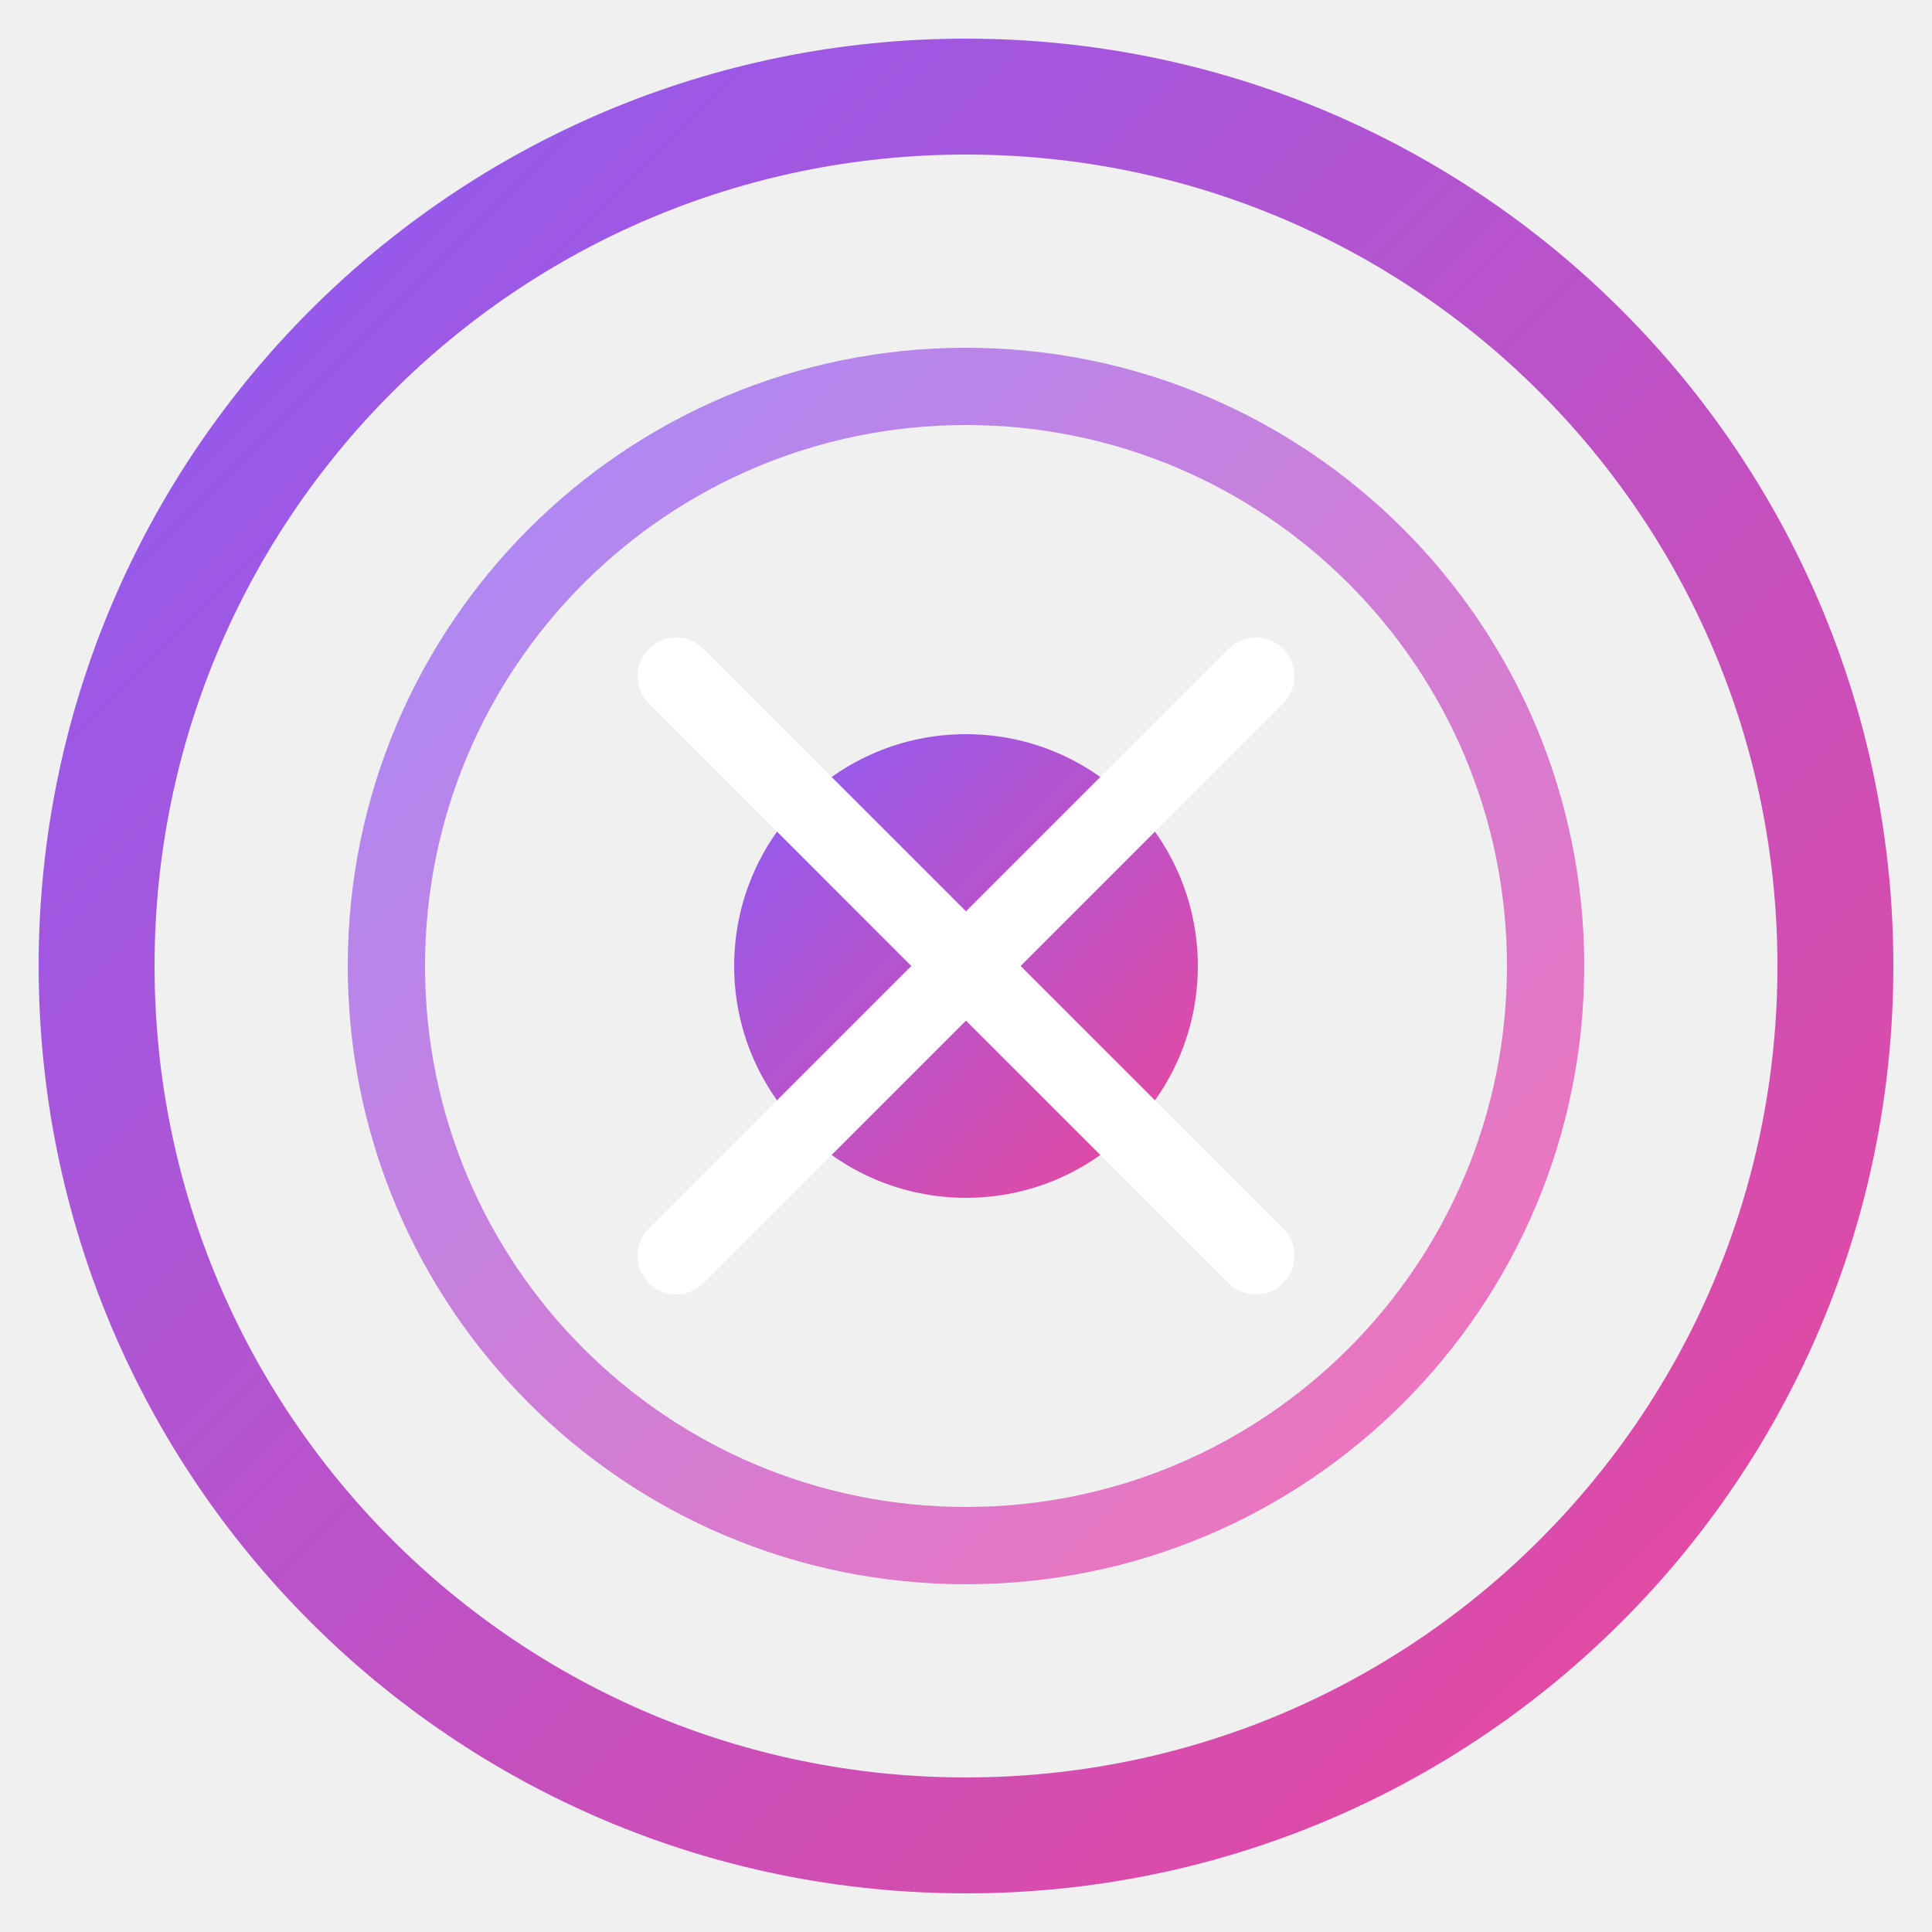
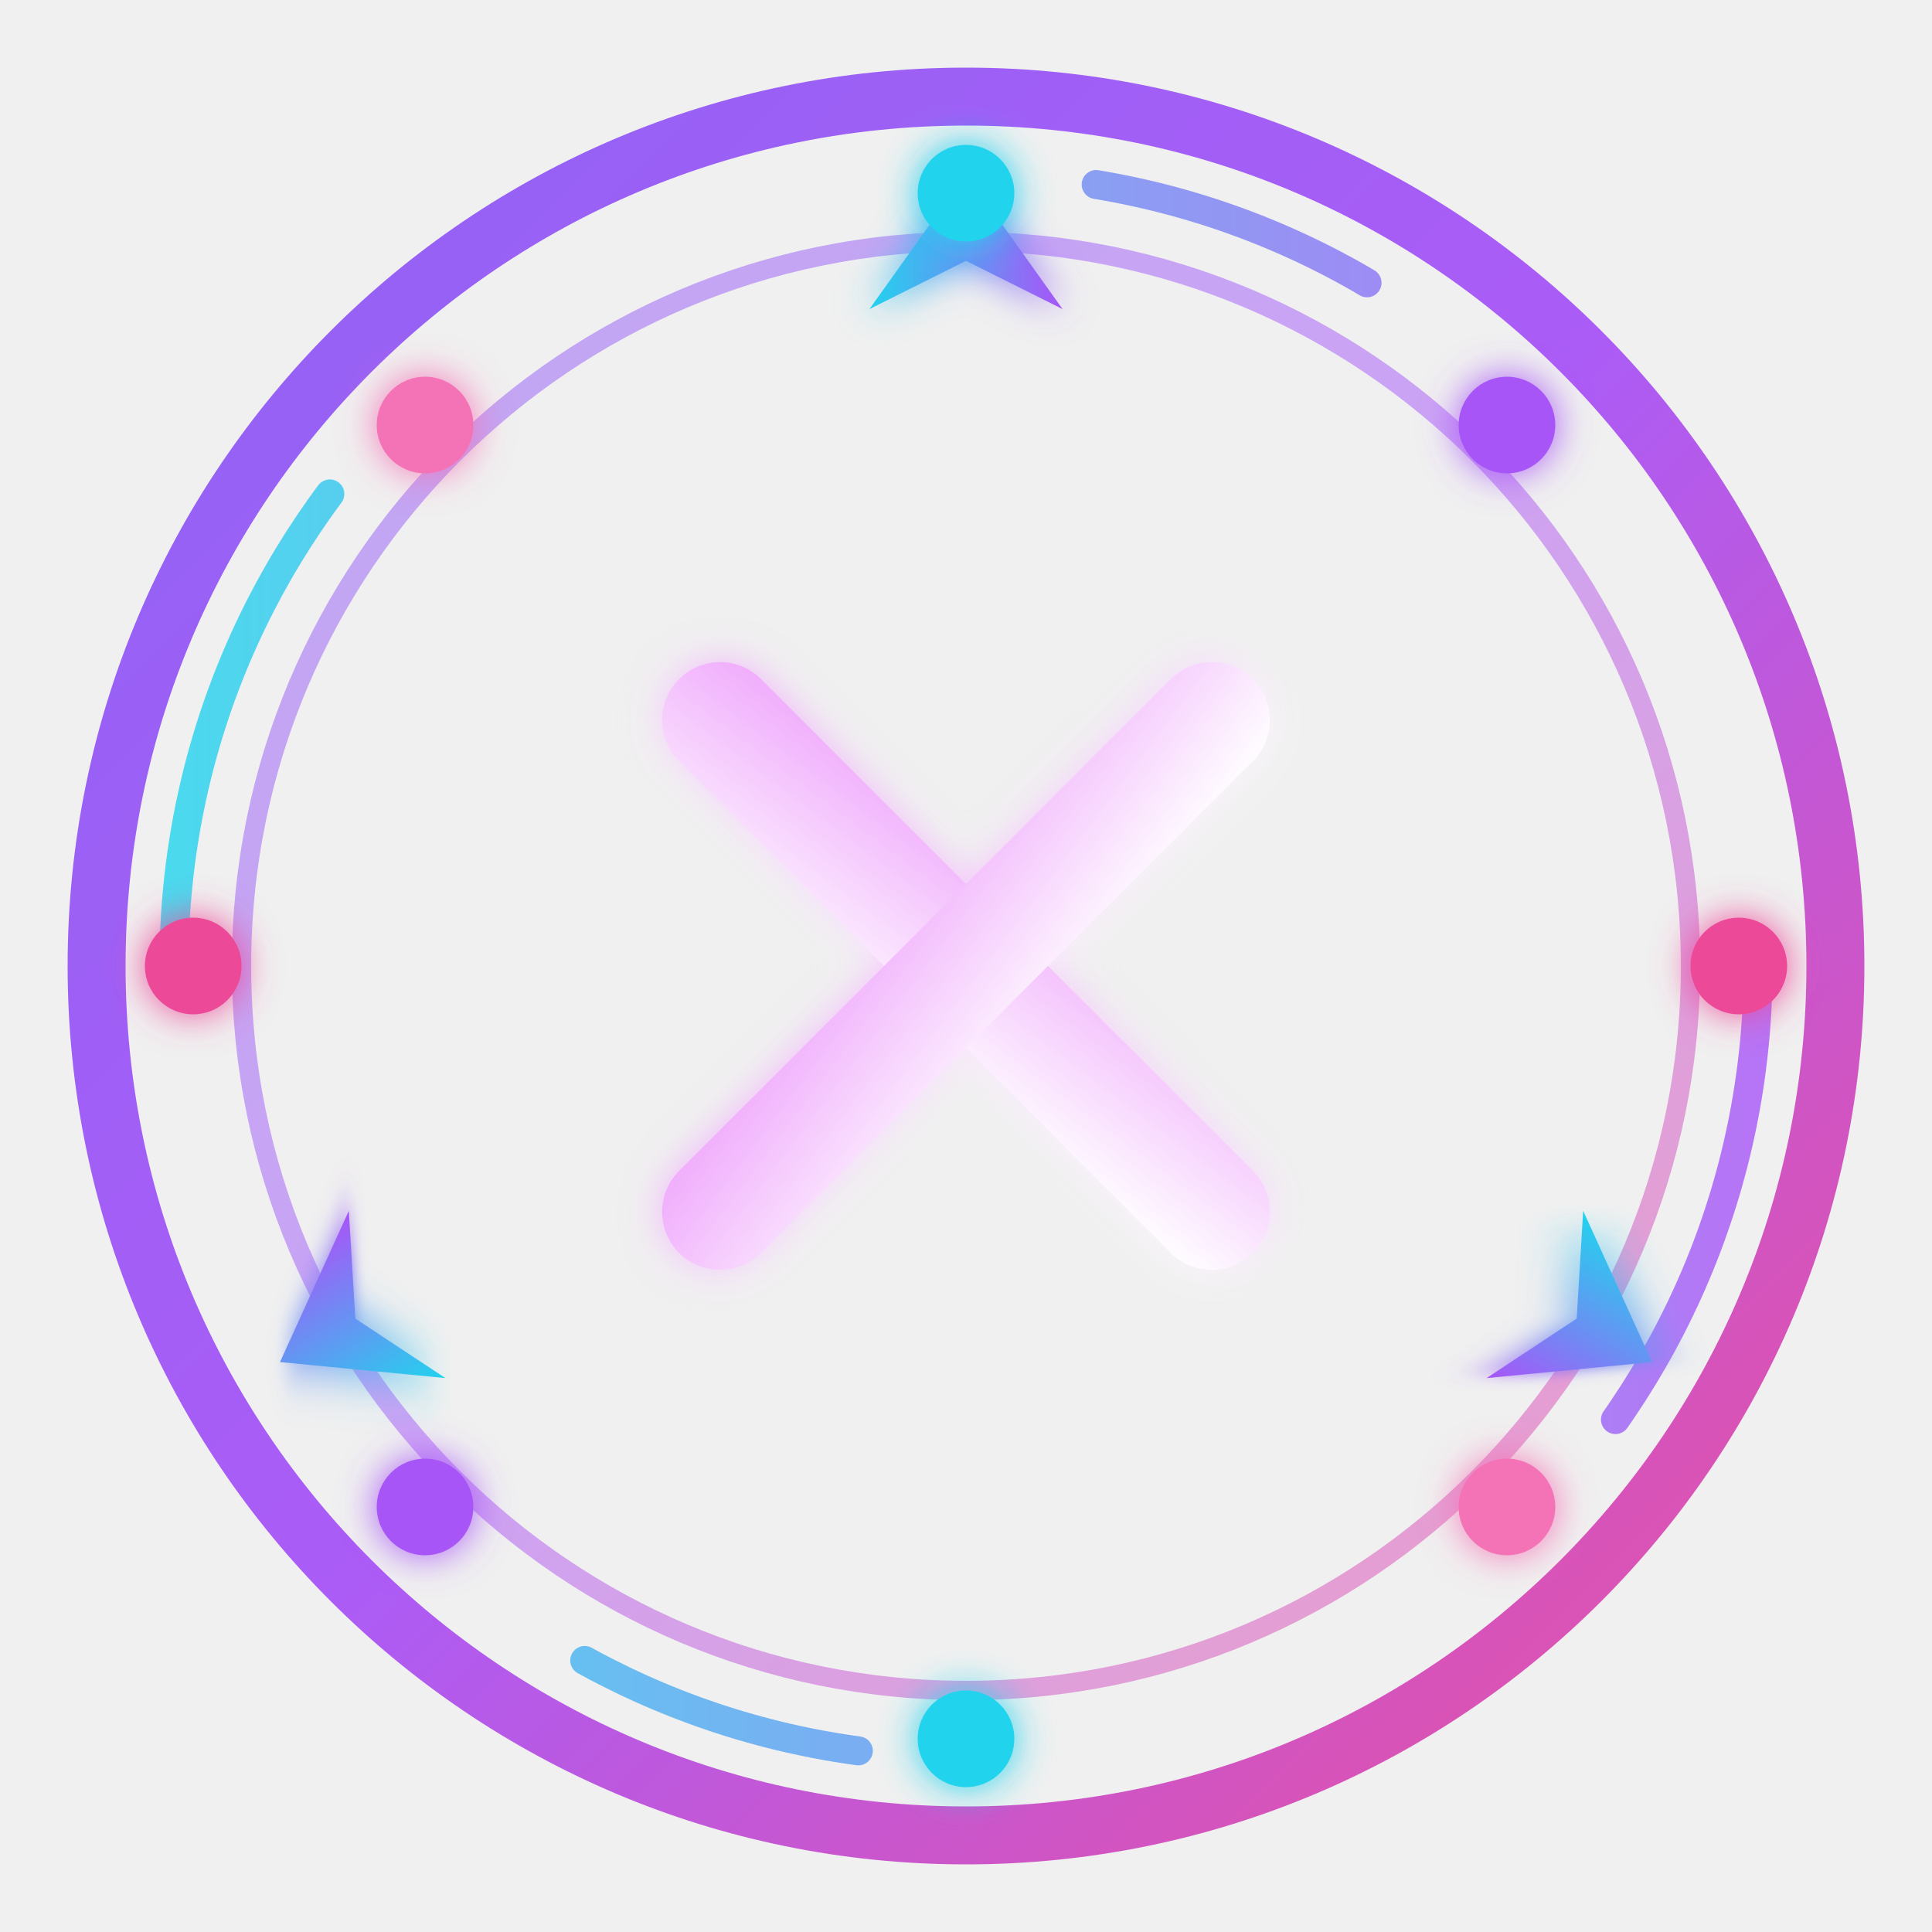
- <svg xmlns="http://www.w3.org/2000/svg" viewBox="0 0 100 100">
+ <svg xmlns="http://www.w3.org/2000/svg" viewBox="0 0 200 200" width="200" height="200">
  <defs>
-     <linearGradient id="grad1" x1="0%" y1="0%" x2="100%" y2="100%">
-       <stop offset="0%" style="stop-color:#8B5CF6;stop-opacity:1" />
-       <stop offset="100%" style="stop-color:#EC4899;stop-opacity:1" />
+     <linearGradient id="mainGradient" x1="0%" y1="0%" x2="100%" y2="100%">
+       <stop offset="0%" style="stop-color:#8B5CF6" />
+       <stop offset="50%" style="stop-color:#A855F7" />
+       <stop offset="100%" style="stop-color:#EC4899" />
    </linearGradient>
-     <linearGradient id="grad2" x1="0%" y1="0%" x2="100%" y2="100%">
-       <stop offset="0%" style="stop-color:#A78BFA;stop-opacity:1" />
-       <stop offset="100%" style="stop-color:#F472B6;stop-opacity:1" />
+     <linearGradient id="xGradient" x1="0%" y1="0%" x2="100%" y2="100%">
+       <stop offset="0%" style="stop-color:#F0ABFC" />
+       <stop offset="100%" style="stop-color:#FFFFFF" />
    </linearGradient>
+     <linearGradient id="arrowGradient" x1="0%" y1="0%" x2="100%" y2="0%">
+       <stop offset="0%" style="stop-color:#22D3EE" />
+       <stop offset="100%" style="stop-color:#A855F7" />
+     </linearGradient>
+     <filter id="glow" x="-50%" y="-50%" width="200%" height="200%">
+       <feGaussianBlur stdDeviation="2" result="coloredBlur" />
+       <feMerge>
+         <feMergeNode in="coloredBlur" />
+         <feMergeNode in="SourceGraphic" />
+       </feMerge>
+     </filter>
  </defs>
-   <circle cx="50" cy="50" r="45" fill="none" stroke="url(#grad1)" stroke-width="6" />
-   <circle cx="50" cy="50" r="30" fill="none" stroke="url(#grad2)" stroke-width="4" />
-   <circle cx="50" cy="50" r="12" fill="url(#grad1)" />
-   <path d="M35 35 L65 65 M65 35 L35 65" stroke="white" stroke-width="4" stroke-linecap="round" />
+   <circle cx="100" cy="100" r="90" fill="none" stroke="url(#mainGradient)" stroke-width="6" opacity="0.95" />
+   <circle cx="100" cy="100" r="75" fill="none" stroke="url(#mainGradient)" stroke-width="2" opacity="0.5" />
+   <circle cx="100" cy="100" r="82" fill="none" stroke="url(#arrowGradient)" stroke-width="3" stroke-dasharray="50 90 30 90" stroke-linecap="round" opacity="0.8" />
+   <path d="M100 18 L110 32 L100 27 L90 32 Z" fill="url(#arrowGradient)" filter="url(#glow)" />
+   <path d="M100 18 L110 32 L100 27 L90 32 Z" fill="url(#arrowGradient)" filter="url(#glow)" transform="rotate(120 100 100)" />
+   <path d="M100 18 L110 32 L100 27 L90 32 Z" fill="url(#arrowGradient)" filter="url(#glow)" transform="rotate(240 100 100)" />
+   <g filter="url(#glow)">
+     <rect x="58" y="94" width="84" height="12" rx="6" fill="url(#xGradient)" transform="rotate(45 100 100)" />
+     <rect x="58" y="94" width="84" height="12" rx="6" fill="url(#xGradient)" transform="rotate(-45 100 100)" />
+   </g>
+   <circle cx="100" cy="20" r="5" fill="#22D3EE" filter="url(#glow)" />
+   <circle cx="156" cy="44" r="5" fill="#A855F7" filter="url(#glow)" />
+   <circle cx="180" cy="100" r="5" fill="#EC4899" filter="url(#glow)" />
+   <circle cx="156" cy="156" r="5" fill="#F472B6" filter="url(#glow)" />
+   <circle cx="100" cy="180" r="5" fill="#22D3EE" filter="url(#glow)" />
+   <circle cx="44" cy="156" r="5" fill="#A855F7" filter="url(#glow)" />
+   <circle cx="20" cy="100" r="5" fill="#EC4899" filter="url(#glow)" />
+   <circle cx="44" cy="44" r="5" fill="#F472B6" filter="url(#glow)" />
</svg>
